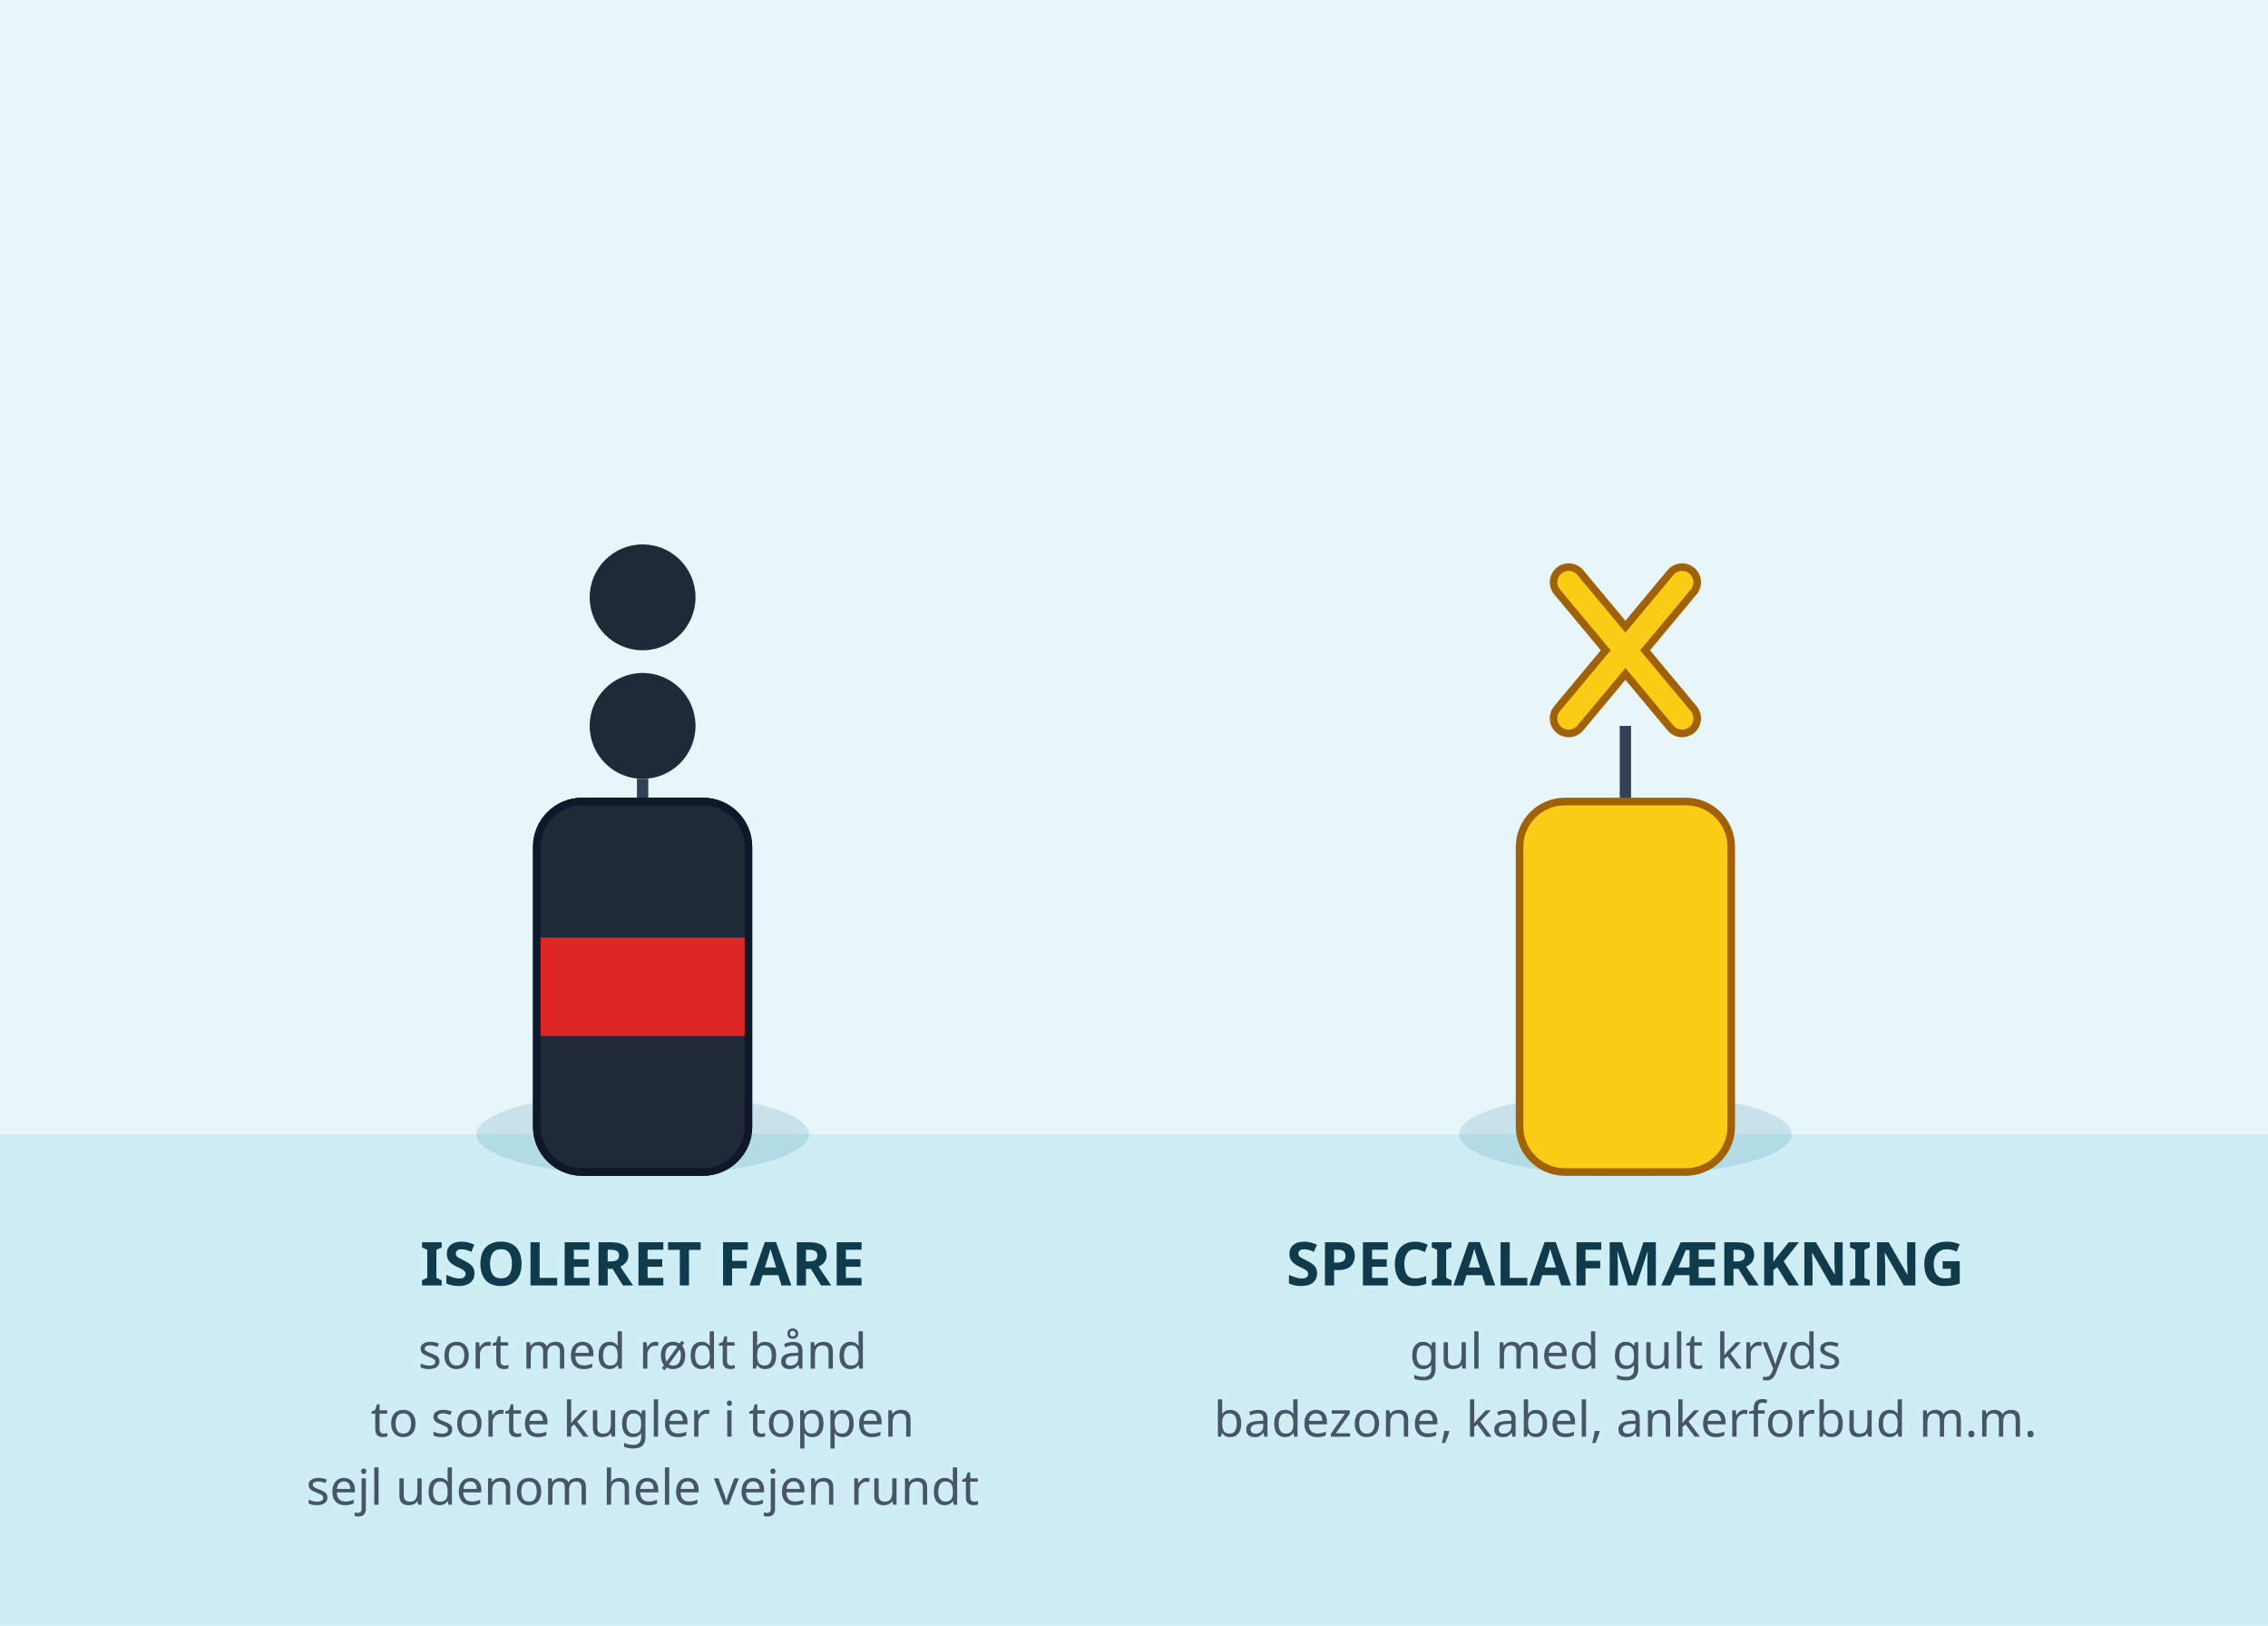
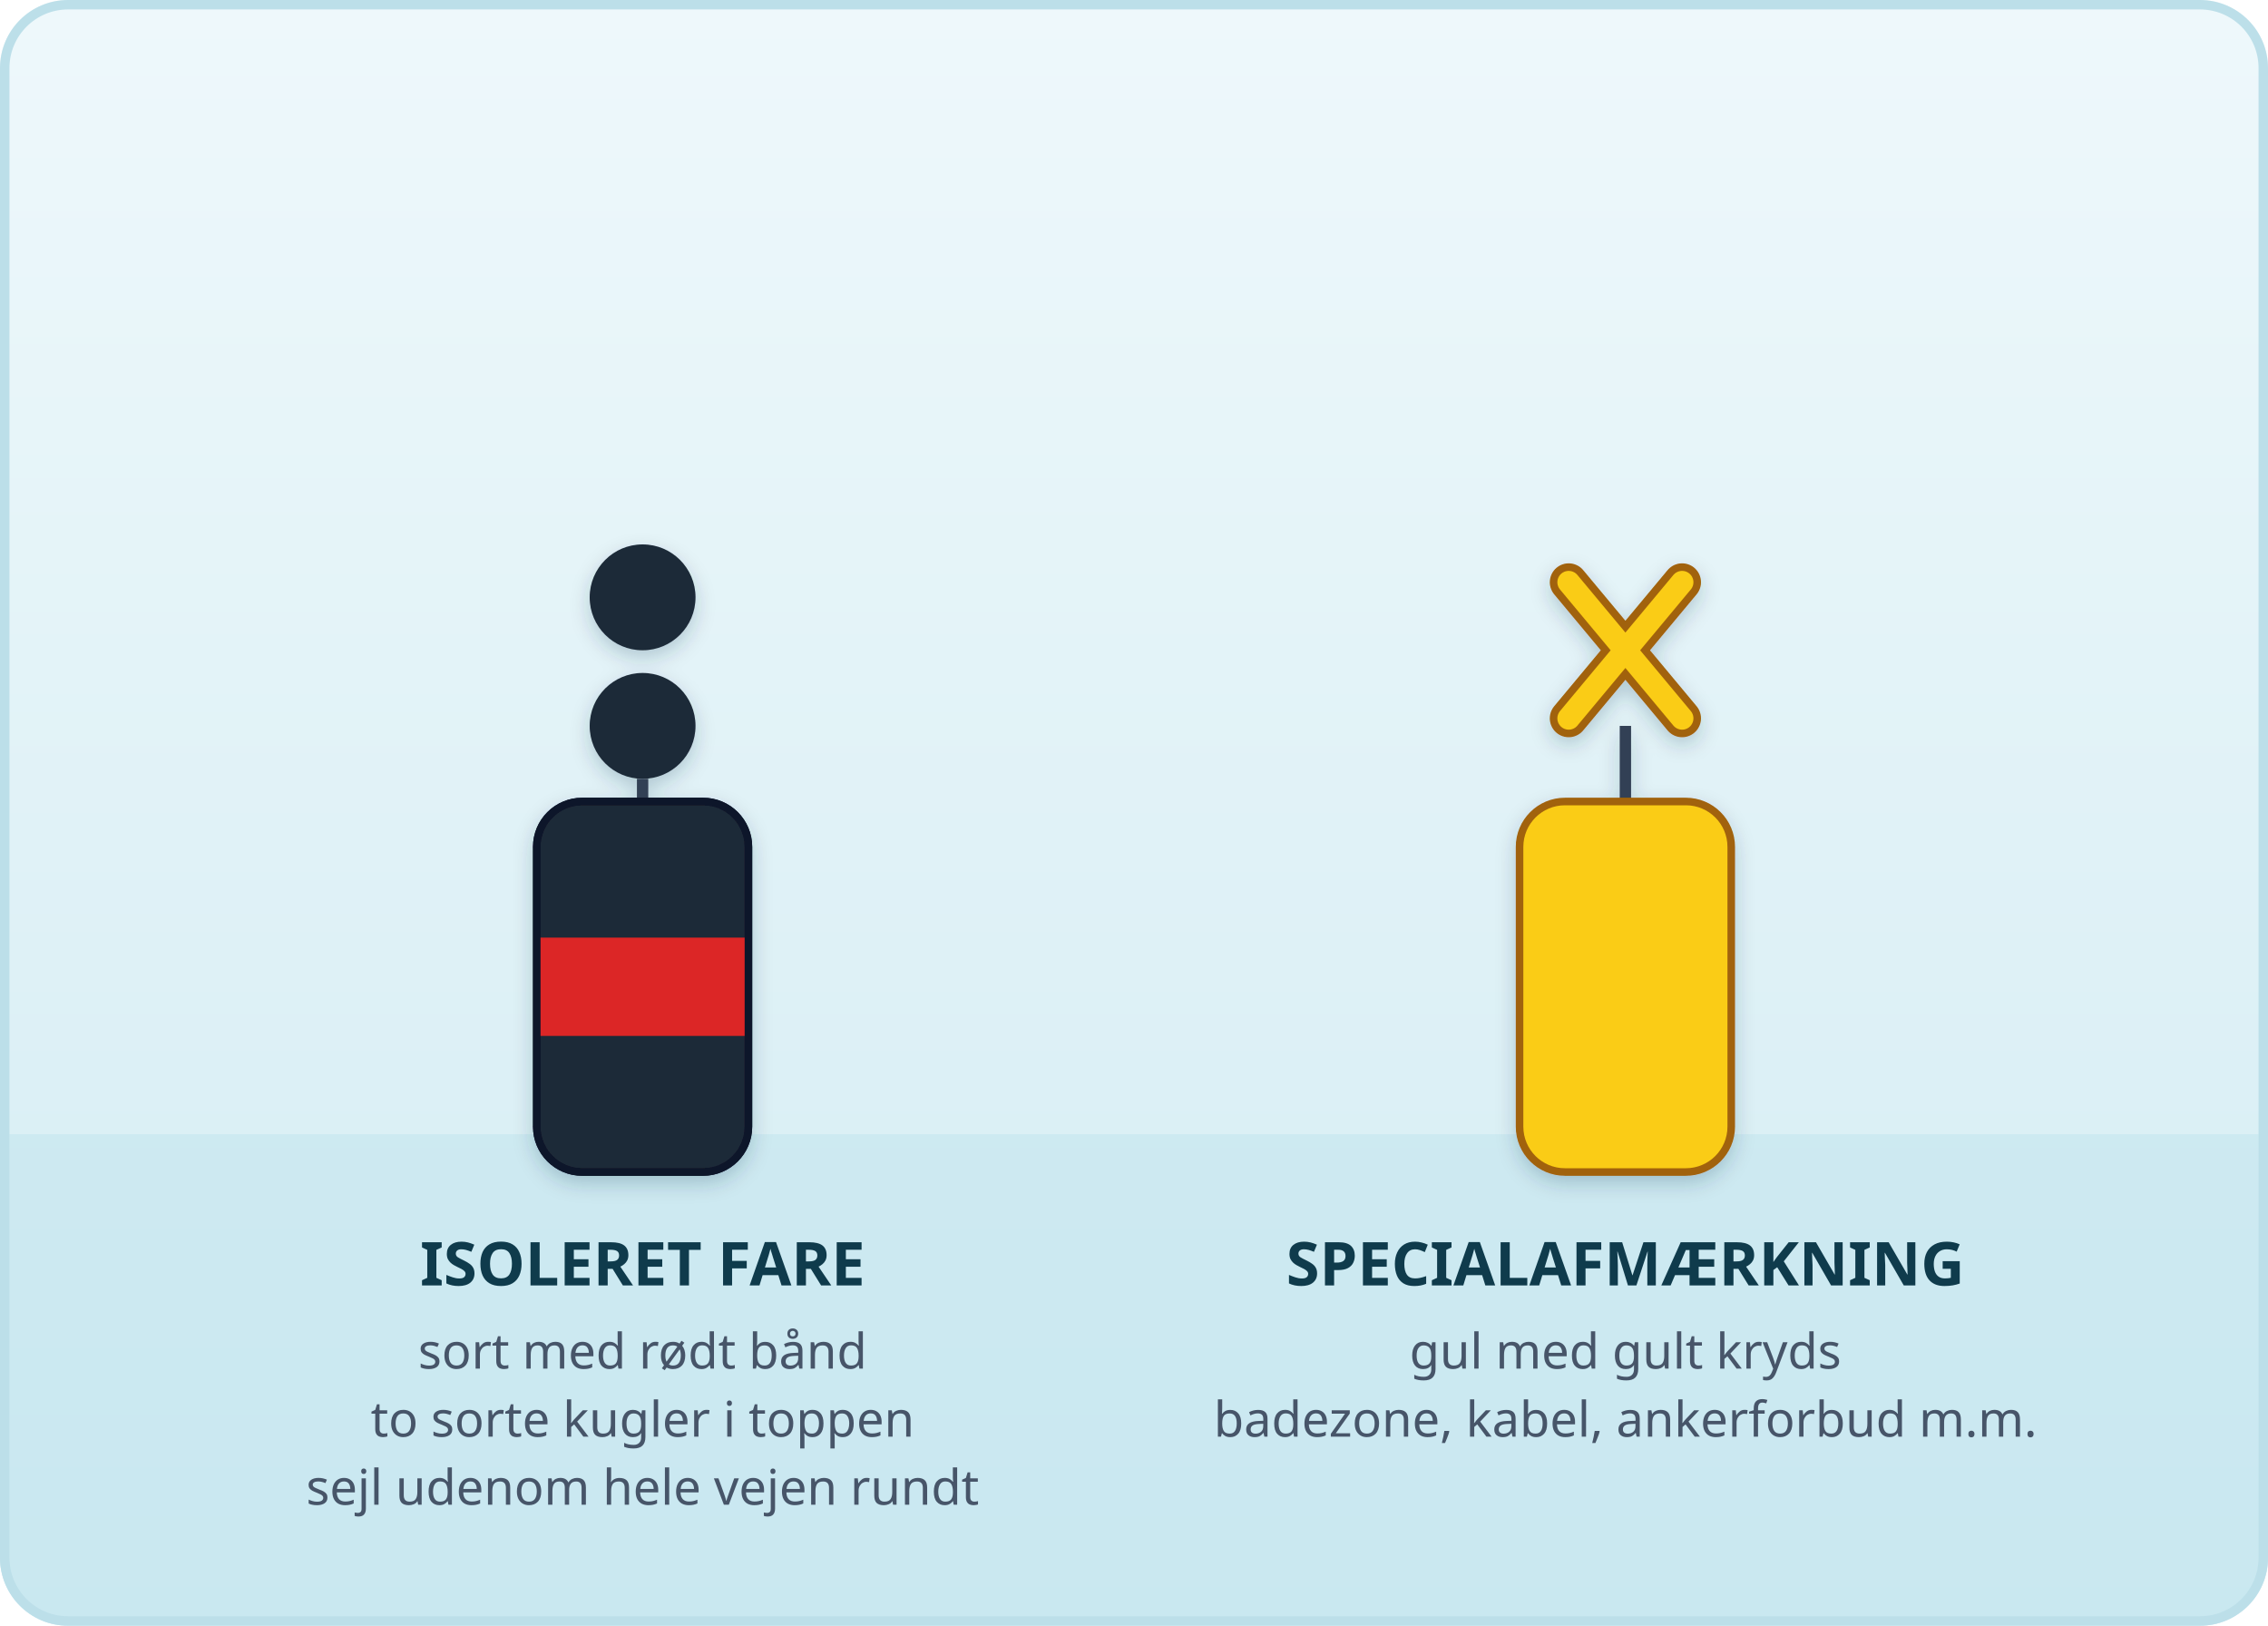
<svg xmlns="http://www.w3.org/2000/svg" viewBox="0 0 600 430" font-family="system-ui, sans-serif" role="img" aria-label="Til venstre isoleret fare-afmærkning: sort bøje med rødt bånd og to sorte kugler som topfigur, som du kan sejle udenom hele vejen rundt. Til højre specialafmærkning: gul bøje med gult kryds som topfigur, der markerer for eksempel badezoner, kabler og ankerforbud">
-   <rect width="600" height="430" fill="#e8f6fa" />
-   <rect y="300" width="600" height="130" fill="#bae5ef" opacity="0.55" />
-   <ellipse cx="170" cy="300" rx="44" ry="11" fill="#0e7490" opacity="0.15" />
-   <circle cx="170" cy="158" r="14" fill="#1f2937" />
-   <circle cx="170" cy="192" r="14" fill="#1f2937" />
-   <line x1="170" y1="206" x2="170" y2="212" stroke="#334155" stroke-width="3" />
-   <rect x="142" y="212" width="56" height="98" rx="12" fill="#1f2937" stroke="#0f172a" stroke-width="2" />
-   <rect x="142" y="248" width="56" height="26" fill="#dc2626" />
-   <rect x="142" y="212" width="56" height="98" rx="12" fill="none" stroke="#0f172a" stroke-width="2" />
-   <text x="170" y="340" text-anchor="middle" fill="#0f3b4c" font-size="16" font-weight="800">ISOLERET FARE</text>
-   <text x="170" y="362" text-anchor="middle" fill="#475569" font-size="13">sort med rødt bånd</text>
-   <text x="170" y="380" text-anchor="middle" fill="#475569" font-size="13">to sorte kugler i toppen</text>
-   <text x="170" y="398" text-anchor="middle" fill="#475569" font-size="13">sejl udenom hele vejen rundt</text>
-   <ellipse cx="430" cy="300" rx="44" ry="11" fill="#0e7490" opacity="0.15" />
-   <path d="M 415 154 L 445 190 M 445 154 L 415 190" stroke="#a16207" stroke-width="10" stroke-linecap="round" />
-   <path d="M 415 154 L 445 190 M 445 154 L 415 190" stroke="#facc15" stroke-width="6" stroke-linecap="round" />
-   <line x1="430" y1="192" x2="430" y2="212" stroke="#334155" stroke-width="3" />
-   <rect x="402" y="212" width="56" height="98" rx="12" fill="#facc15" stroke="#a16207" stroke-width="2" />
-   <text x="430" y="340" text-anchor="middle" fill="#0f3b4c" font-size="16" font-weight="800">SPECIALAFMÆRKNING</text>
-   <text x="430" y="362" text-anchor="middle" fill="#475569" font-size="13">gul med gult kryds</text>
-   <text x="430" y="380" text-anchor="middle" fill="#475569" font-size="13">badezone, kabel, ankerforbud m.m.</text>
+   <defs>
+     <linearGradient id="vand" x1="0" y1="0" x2="0" y2="1">
+       <stop offset="0" stop-color="#eef8fb" />
+       <stop offset="1" stop-color="#d3ecf3" />
+     </linearGradient>
+     <clipPath id="kort">
+       <rect width="600" height="430" rx="18" />
+     </clipPath>
+     <filter id="skygge" x="-30%" y="-30%" width="160%" height="160%">
+       <feDropShadow dx="0" dy="2" stdDeviation="2.5" flood-color="#0f3b4c" flood-opacity="0.22" />
+     </filter>
+   </defs>
+   <g clip-path="url(#kort)">
+     <rect width="600" height="430" fill="url(#vand)" />
+     <rect y="300" width="600" height="130" fill="#bfe3ee" opacity="0.5" />
+     <g filter="url(#skygge)">
+       <circle cx="170" cy="158" r="14" fill="#1f2937" />
+       <circle cx="170" cy="192" r="14" fill="#1f2937" />
+       <line x1="170" y1="206" x2="170" y2="212" stroke="#334155" stroke-width="3" />
+       <rect x="142" y="212" width="56" height="98" rx="12" fill="#1f2937" stroke="#0f172a" stroke-width="2" />
+       <rect x="142" y="248" width="56" height="26" fill="#dc2626" />
+       <rect x="142" y="212" width="56" height="98" rx="12" fill="none" stroke="#0f172a" stroke-width="2" />
+     </g>
+     <text x="170" y="340" text-anchor="middle" fill="#0f3b4c" font-size="16" font-weight="800">ISOLERET FARE</text>
+     <text x="170" y="362" text-anchor="middle" fill="#475569" font-size="13">sort med rødt bånd</text>
+     <text x="170" y="380" text-anchor="middle" fill="#475569" font-size="13">to sorte kugler i toppen</text>
+     <text x="170" y="398" text-anchor="middle" fill="#475569" font-size="13">sejl udenom hele vejen rundt</text>
+     <g filter="url(#skygge)">
+       <path d="M 415 154 L 445 190 M 445 154 L 415 190" stroke="#a16207" stroke-width="10" stroke-linecap="round" />
+       <path d="M 415 154 L 445 190 M 445 154 L 415 190" stroke="#facc15" stroke-width="6" stroke-linecap="round" />
+       <line x1="430" y1="192" x2="430" y2="212" stroke="#334155" stroke-width="3" />
+       <rect x="402" y="212" width="56" height="98" rx="12" fill="#facc15" stroke="#a16207" stroke-width="2" />
+     </g>
+     <text x="430" y="340" text-anchor="middle" fill="#0f3b4c" font-size="16" font-weight="800">SPECIALAFMÆRKNING</text>
+     <text x="430" y="362" text-anchor="middle" fill="#475569" font-size="13">gul med gult kryds</text>
+     <text x="430" y="380" text-anchor="middle" fill="#475569" font-size="13">badezone, kabel, ankerforbud m.m.</text>
+   </g>
+   <rect x="1.25" y="1.25" width="597.5" height="427.5" rx="16.75" fill="none" stroke="#bcdfe9" stroke-width="2.5" />
</svg>
